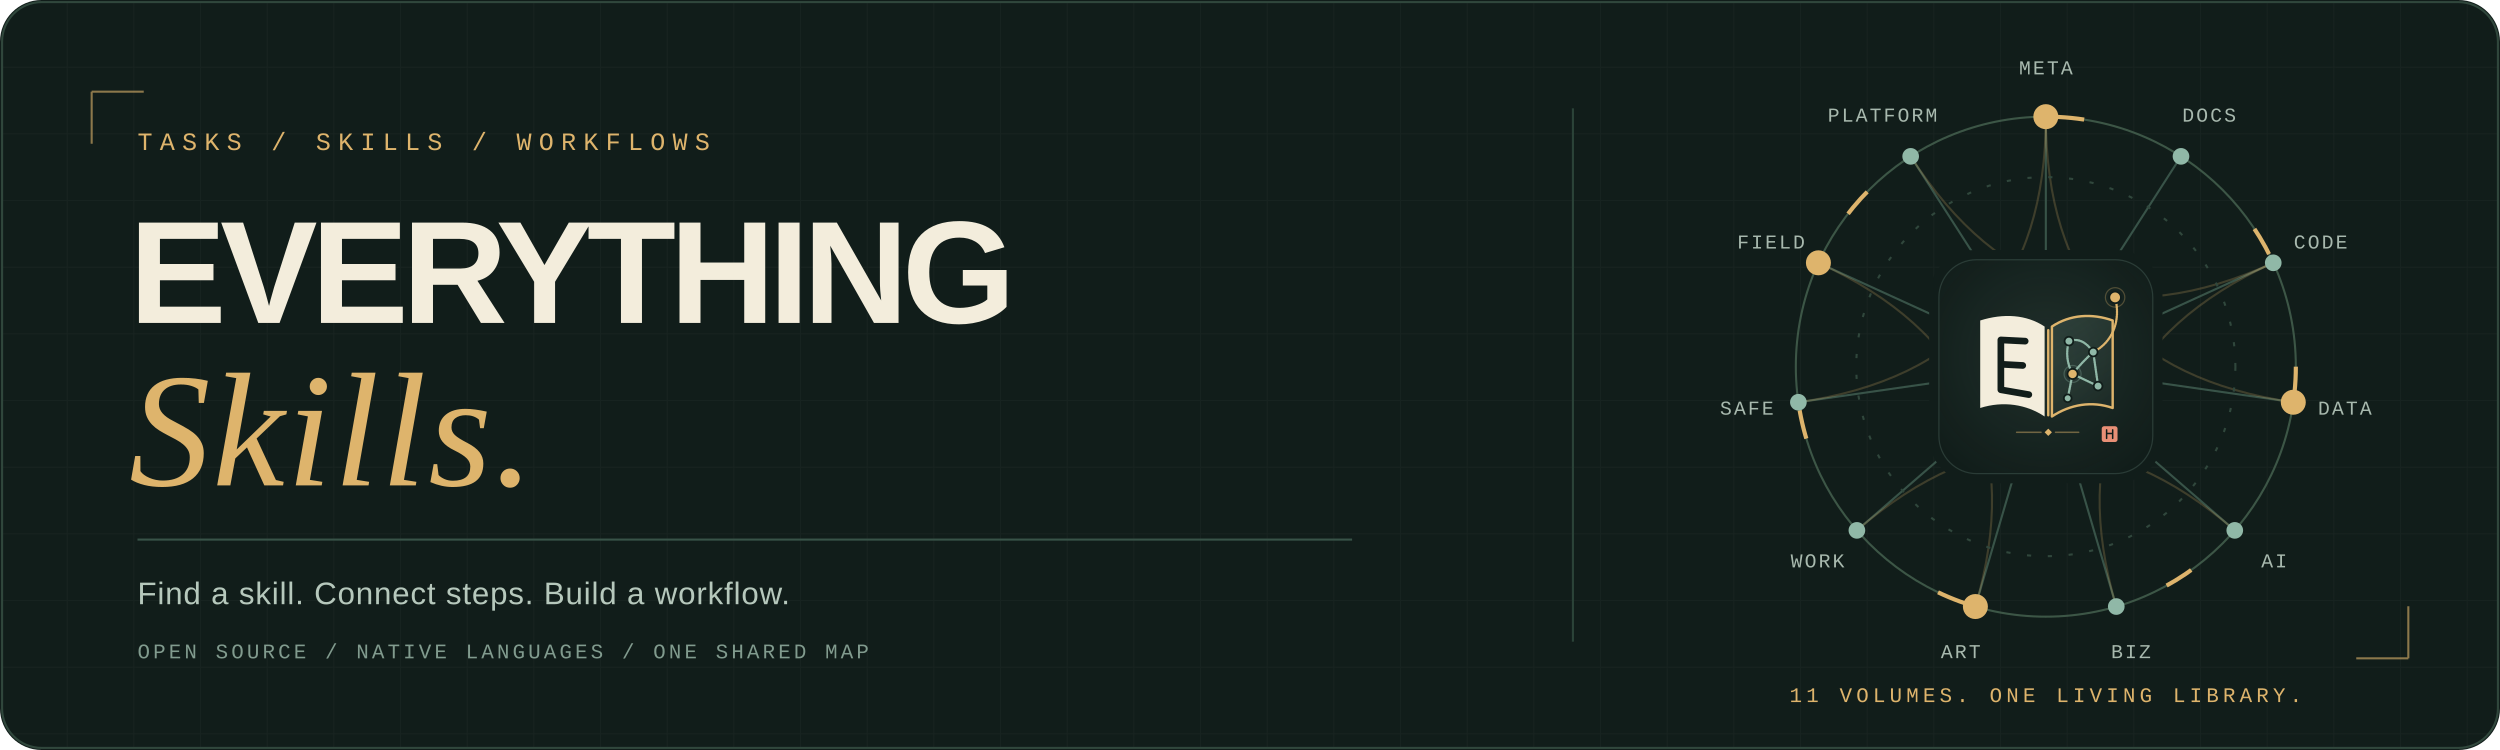
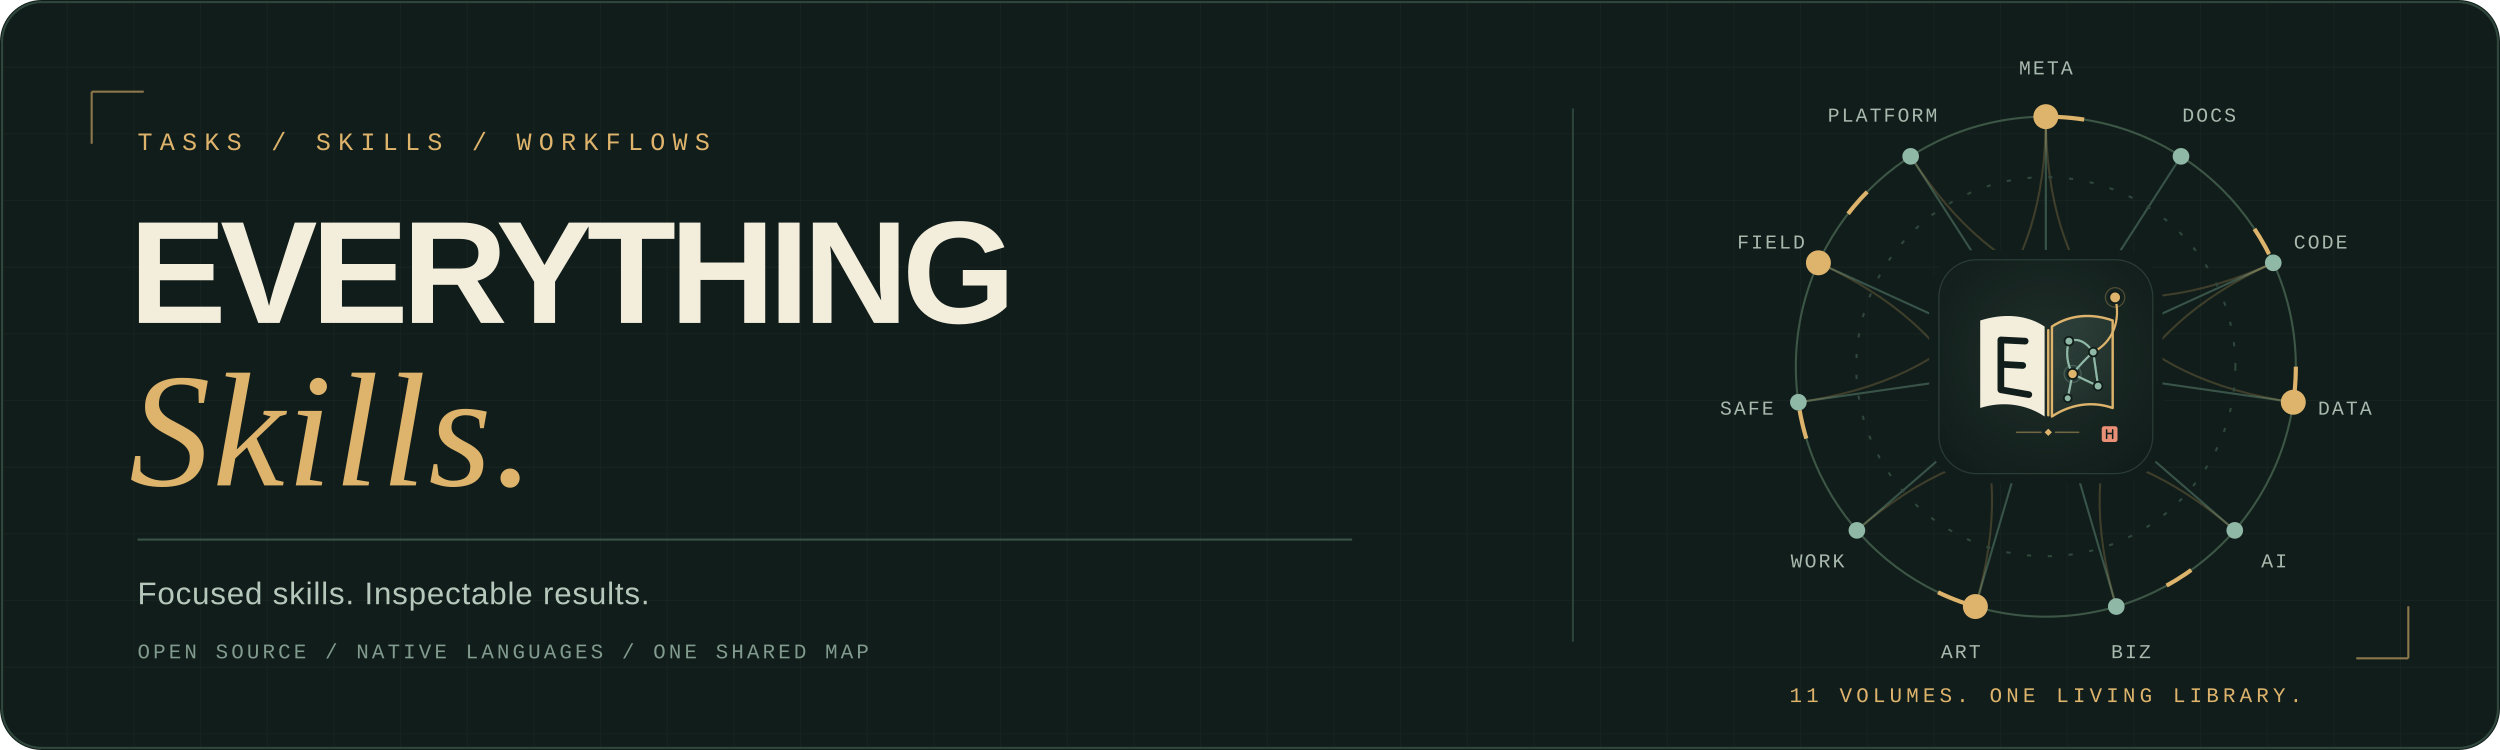
<svg xmlns="http://www.w3.org/2000/svg" width="1200" height="360" viewBox="0 0 1200 360" role="img" aria-labelledby="title description">
  <style>
  .sans { font-family: 'Segoe UI', Arial, sans-serif; }
  .serif { font-family: Georgia, 'Times New Roman', serif; }
  .mono { font-family: 'Courier New', monospace; }
  .travel { stroke-dasharray: 14 100; animation: travel 12s linear infinite; }
  .breathe { transform-box: fill-box; transform-origin: center; animation: breathe 8s ease-in-out infinite; }
  @keyframes travel { to { stroke-dashoffset: -228; } }
  @keyframes breathe { 0%, 100% { opacity: .65; } 50% { opacity: 1; } }
  @media (prefers-reduced-motion: reduce) { .travel, .breathe { animation: none; } }
</style>
  <defs>
    <pattern id="grid" width="32" height="32" patternUnits="userSpaceOnUse">
      <path d="M32 0H0V32" fill="none" stroke="#f3eddc" stroke-opacity=".032" />
    </pattern>
  </defs>
  <rect width="1200" height="360" rx="20" fill="#111d1a" />
  <rect x="1" y="1" width="1198" height="358" rx="19" fill="url(#grid)" stroke="#30473c" />
  <path d="M44 44H69 M44 44V69 M1156 316H1131 M1156 316V291" stroke="#deb46c" stroke-opacity=".6" fill="none" />
  <text x="66" y="72" class="mono" font-size="12" letter-spacing="3.5" fill="#deb46c">TASKS / SKILLS / WORKFLOWS</text>
  <text x="62" y="155" class="sans" font-size="70" font-weight="700" letter-spacing="-3" fill="#f3eddc">EVERYTHING</text>
  <text x="62" y="233" class="serif" font-size="78" font-style="italic" letter-spacing="1" fill="#deb46c">Skills.</text>
  <path d="M66 259H649" stroke="#385348" />
-   <text x="66" y="290" class="sans" font-size="15" fill="#b6c8bc" letter-spacing=".4">Find a skill. Connect steps. Build a workflow.</text>
+   <text x="66" y="290" class="sans" font-size="15" fill="#b6c8bc" letter-spacing=".4">Focused skills. Inspectable results.</text>
  <text x="66" y="316" class="mono" font-size="10" fill="#819b8e" letter-spacing="1.5">OPEN SOURCE  /  NATIVE LANGUAGES  /  ONE SHARED MAP</text>
  <path d="M755 52V308" stroke="#2b4338" />
  <g>
    <path d="M982 176 L982.00 56.00" stroke="#385348" stroke-width="1" />
    <path d="M982 176 L1046.88 75.05" stroke="#385348" stroke-width="1" />
    <path d="M982 176 L1091.16 126.15" stroke="#385348" stroke-width="1" />
    <path d="M982 176 L1100.78 193.08" stroke="#385348" stroke-width="1" />
    <path d="M982 176 L1072.69 254.58" stroke="#385348" stroke-width="1" />
    <path d="M982 176 L1015.81 291.14" stroke="#385348" stroke-width="1" />
    <path d="M982 176 L948.19 291.14" stroke="#385348" stroke-width="1" />
    <path d="M982 176 L891.31 254.58" stroke="#385348" stroke-width="1" />
    <path d="M982 176 L863.22 193.08" stroke="#385348" stroke-width="1" />
    <path d="M982 176 L872.84 126.15" stroke="#385348" stroke-width="1" />
    <path d="M982 176 L917.12 75.05" stroke="#385348" stroke-width="1" />
    <path d="M982.00 56.00 Q982 176 1100.78 193.08" fill="none" stroke="#deb46c" stroke-opacity=".22" />
    <path d="M1091.16 126.15 Q982 176 1015.81 291.14" fill="none" stroke="#deb46c" stroke-opacity=".22" />
    <path d="M1072.69 254.58 Q982 176 891.31 254.58" fill="none" stroke="#deb46c" stroke-opacity=".22" />
    <path d="M948.19 291.14 Q982 176 872.84 126.15" fill="none" stroke="#deb46c" stroke-opacity=".22" />
    <path d="M863.22 193.08 Q982 176 982.00 56.00" fill="none" stroke="#deb46c" stroke-opacity=".22" />
    <path d="M917.12 75.05 Q982 176 1091.16 126.15" fill="none" stroke="#deb46c" stroke-opacity=".22" />
  </g>
  <circle cx="982" cy="176" r="120" fill="none" stroke="#476451" stroke-opacity=".8" />
  <circle cx="982" cy="176" r="91" fill="none" stroke="#30473c" stroke-dasharray="2 8" />
  <circle cx="982" cy="176" r="120" fill="none" stroke="#deb46c" stroke-width="2" pathLength="114" class="travel" />
  <g>
    <circle cx="982.00" cy="56.00" r="6" fill="#deb46c" class="breathe" style="animation-delay: -0s" />
    <text x="982.00" y="33.00" fill="#a8b9ae" text-anchor="middle" dominant-baseline="middle" class="mono" font-size="9.5" letter-spacing="1">META</text>
  </g>
  <g>
    <circle cx="1046.88" cy="75.05" r="4" fill="#90b8a7" class="breathe" style="animation-delay: -1s" />
    <text x="1060.39" y="55.70" fill="#a8b9ae" text-anchor="middle" dominant-baseline="middle" class="mono" font-size="9.5" letter-spacing="1">DOCS</text>
  </g>
  <g>
    <circle cx="1091.16" cy="126.15" r="4" fill="#90b8a7" class="breathe" style="animation-delay: -2s" />
    <text x="1113.90" y="116.60" fill="#a8b9ae" text-anchor="middle" dominant-baseline="middle" class="mono" font-size="9.5" letter-spacing="1">CODE</text>
  </g>
  <g>
    <circle cx="1100.78" cy="193.08" r="6" fill="#deb46c" class="breathe" style="animation-delay: -3s" />
    <text x="1125.52" y="196.35" fill="#a8b9ae" text-anchor="middle" dominant-baseline="middle" class="mono" font-size="9.5" letter-spacing="1">DATA</text>
  </g>
  <g>
    <circle cx="1072.69" cy="254.58" r="4" fill="#90b8a7" class="breathe" style="animation-delay: -4s" />
    <text x="1091.58" y="269.65" fill="#a8b9ae" text-anchor="middle" dominant-baseline="middle" class="mono" font-size="9.5" letter-spacing="1">AI</text>
  </g>
  <g>
    <circle cx="1015.81" cy="291.14" r="4" fill="#90b8a7" class="breathe" style="animation-delay: -5s" />
    <text x="1022.85" y="313.21" fill="#a8b9ae" text-anchor="middle" dominant-baseline="middle" class="mono" font-size="9.5" letter-spacing="1">BIZ</text>
  </g>
  <g>
    <circle cx="948.19" cy="291.14" r="6" fill="#deb46c" class="breathe" style="animation-delay: -6s" />
    <text x="941.15" y="313.21" fill="#a8b9ae" text-anchor="middle" dominant-baseline="middle" class="mono" font-size="9.5" letter-spacing="1">ART</text>
  </g>
  <g>
    <circle cx="891.31" cy="254.58" r="4" fill="#90b8a7" class="breathe" style="animation-delay: -7s" />
    <text x="872.42" y="269.65" fill="#a8b9ae" text-anchor="middle" dominant-baseline="middle" class="mono" font-size="9.5" letter-spacing="1">WORK</text>
  </g>
  <g>
    <circle cx="863.22" cy="193.08" r="4" fill="#90b8a7" class="breathe" style="animation-delay: -8s" />
    <text x="838.48" y="196.35" fill="#a8b9ae" text-anchor="middle" dominant-baseline="middle" class="mono" font-size="9.5" letter-spacing="1">SAFE</text>
  </g>
  <g>
    <circle cx="872.84" cy="126.15" r="6" fill="#deb46c" class="breathe" style="animation-delay: -9s" />
    <text x="850.10" y="116.60" fill="#a8b9ae" text-anchor="middle" dominant-baseline="middle" class="mono" font-size="9.5" letter-spacing="1">FIELD</text>
  </g>
  <g>
    <circle cx="917.12" cy="75.05" r="4" fill="#90b8a7" class="breathe" style="animation-delay: -10s" />
    <text x="903.61" y="55.70" fill="#a8b9ae" text-anchor="middle" dominant-baseline="middle" class="mono" font-size="9.5" letter-spacing="1">PLATFORM</text>
  </g>
  <svg x="926" y="120" viewBox="0 0 192 192" width="112" height="112" role="img" aria-labelledby="logo-title logo-desc">
    <defs>
      <radialGradient id="page-glow" cx="50%" cy="45%" r="65%">
        <stop offset="0" stop-color="#90b8a7" stop-opacity=".12" />
        <stop offset="1" stop-color="#90b8a7" stop-opacity="0" />
      </radialGradient>
      <linearGradient id="folio-shade" x1="101" y1="55" x2="150" y2="134" gradientUnits="userSpaceOnUse">
        <stop stop-color="#90b8a7" stop-opacity=".15" />
        <stop offset="1" stop-color="#90b8a7" stop-opacity=".035" />
      </linearGradient>
      <style>
      .network-trace { stroke-dasharray: 1; stroke-dashoffset: 0; }
      @media (prefers-reduced-motion: no-preference) {
        .network-trace { animation: trace 10.8s ease-in-out infinite; }
        .network-trace.secondary { animation-delay: -3.6s; }
        .node-halo { transform-box: fill-box; transform-origin: center; animation: logo-breathe 10.8s ease-in-out infinite; }
        .node-halo.secondary { animation-delay: -3.6s; }
      }
      @keyframes trace {
        0%, 8% { stroke-dashoffset: 1; }
        38%, 76% { stroke-dashoffset: 0; }
        100% { stroke-dashoffset: -1; }
      }
      @keyframes logo-breathe {
        0%, 100% { transform: scale(1); opacity: .24; }
        42%, 58% { transform: scale(1.22); opacity: .48; }
      }
      @media (prefers-reduced-motion: reduce) {
        .network-trace { animation: none; stroke-dashoffset: 0; }
        .node-halo { animation: none; transform: none; opacity: .3; }
      }
    </style>
    </defs>
    <rect width="192" height="192" rx="38" fill="#111d1a" />
    <rect x="8" y="8" width="176" height="176" rx="31" fill="url(#page-glow)" stroke="#90b8a7" stroke-opacity=".2" />
    <path d="M42 58C61 52 80 53 95 63V137C80 127 61 124 42 130Z" fill="#f3eddc" />
    <path d="M101 63C116 53 134 52 151 58V130C134 124 116 127 101 137Z" fill="url(#folio-shade)" stroke="#deb46c" stroke-width="2" stroke-linejoin="round" />
    <path d="M98 66V136" fill="none" stroke="#deb46c" stroke-width="2" stroke-linecap="round" />
    <path d="M59 74V115M59 74L79 75M59 94L77 95M59 115L82 119" fill="none" stroke="#111d1a" stroke-width="5.5" stroke-linecap="round" stroke-linejoin="round" />
    <g fill="none" stroke-width="1.8" stroke-linecap="round" stroke-linejoin="round">
      <path d="M115 75Q126 71 135 84Q126 92 118 102L139 112M115 75Q111 89 118 102L114 122M135 84L139 112" stroke="#90b8a7" stroke-opacity=".3" />
      <path d="M135 84C151 76 158 58 153 39" stroke="#deb46c" stroke-opacity=".28" />
      <path class="network-trace" pathLength="1" d="M115 75Q126 71 135 84Q126 92 118 102L139 112" stroke="#90b8a7" />
      <path class="network-trace secondary" pathLength="1" d="M115 75Q111 89 118 102L114 122M135 84L139 112" stroke="#90b8a7" />
      <path class="network-trace secondary" pathLength="1" d="M135 84C151 76 158 58 153 39" stroke="#deb46c" />
    </g>
    <g fill="none" stroke="#90b8a7" stroke-width="1">
      <circle class="node-halo" cx="118" cy="102" r="7" opacity=".3" />
      <circle class="node-halo secondary" cx="153" cy="39" r="8" opacity=".3" stroke="#deb46c" />
    </g>
    <g stroke="#111d1a" stroke-width="1.5">
      <circle cx="115" cy="75" r="3.6" fill="#90b8a7" />
      <circle cx="135" cy="84" r="3.6" fill="#90b8a7" />
      <circle cx="118" cy="102" r="4.2" fill="#deb46c" />
      <circle cx="139" cy="112" r="3.6" fill="#90b8a7" />
      <circle cx="114" cy="122" r="3.2" fill="#90b8a7" />
      <circle cx="153" cy="39" r="4.8" fill="#deb46c" />
    </g>
    <path d="M72 150H92M104 150H123" fill="none" stroke="#deb46c" stroke-opacity=".45" stroke-width="1.3" stroke-linecap="round" />
    <path d="M98 147L101 150L98 153L95 150Z" fill="#deb46c" />
    <rect x="142" y="145" width="13" height="13" rx="2" fill="#e88f76" />
    <path d="M146 148V155M151 148V155M146 151H151" fill="none" stroke="#111d1a" stroke-width="1.25" stroke-linecap="round" />
  </svg>
  <text x="982" y="337" class="mono" font-size="10" letter-spacing="2" text-anchor="middle" fill="#deb46c">11 VOLUMES. ONE LIVING LIBRARY.</text>
</svg>
